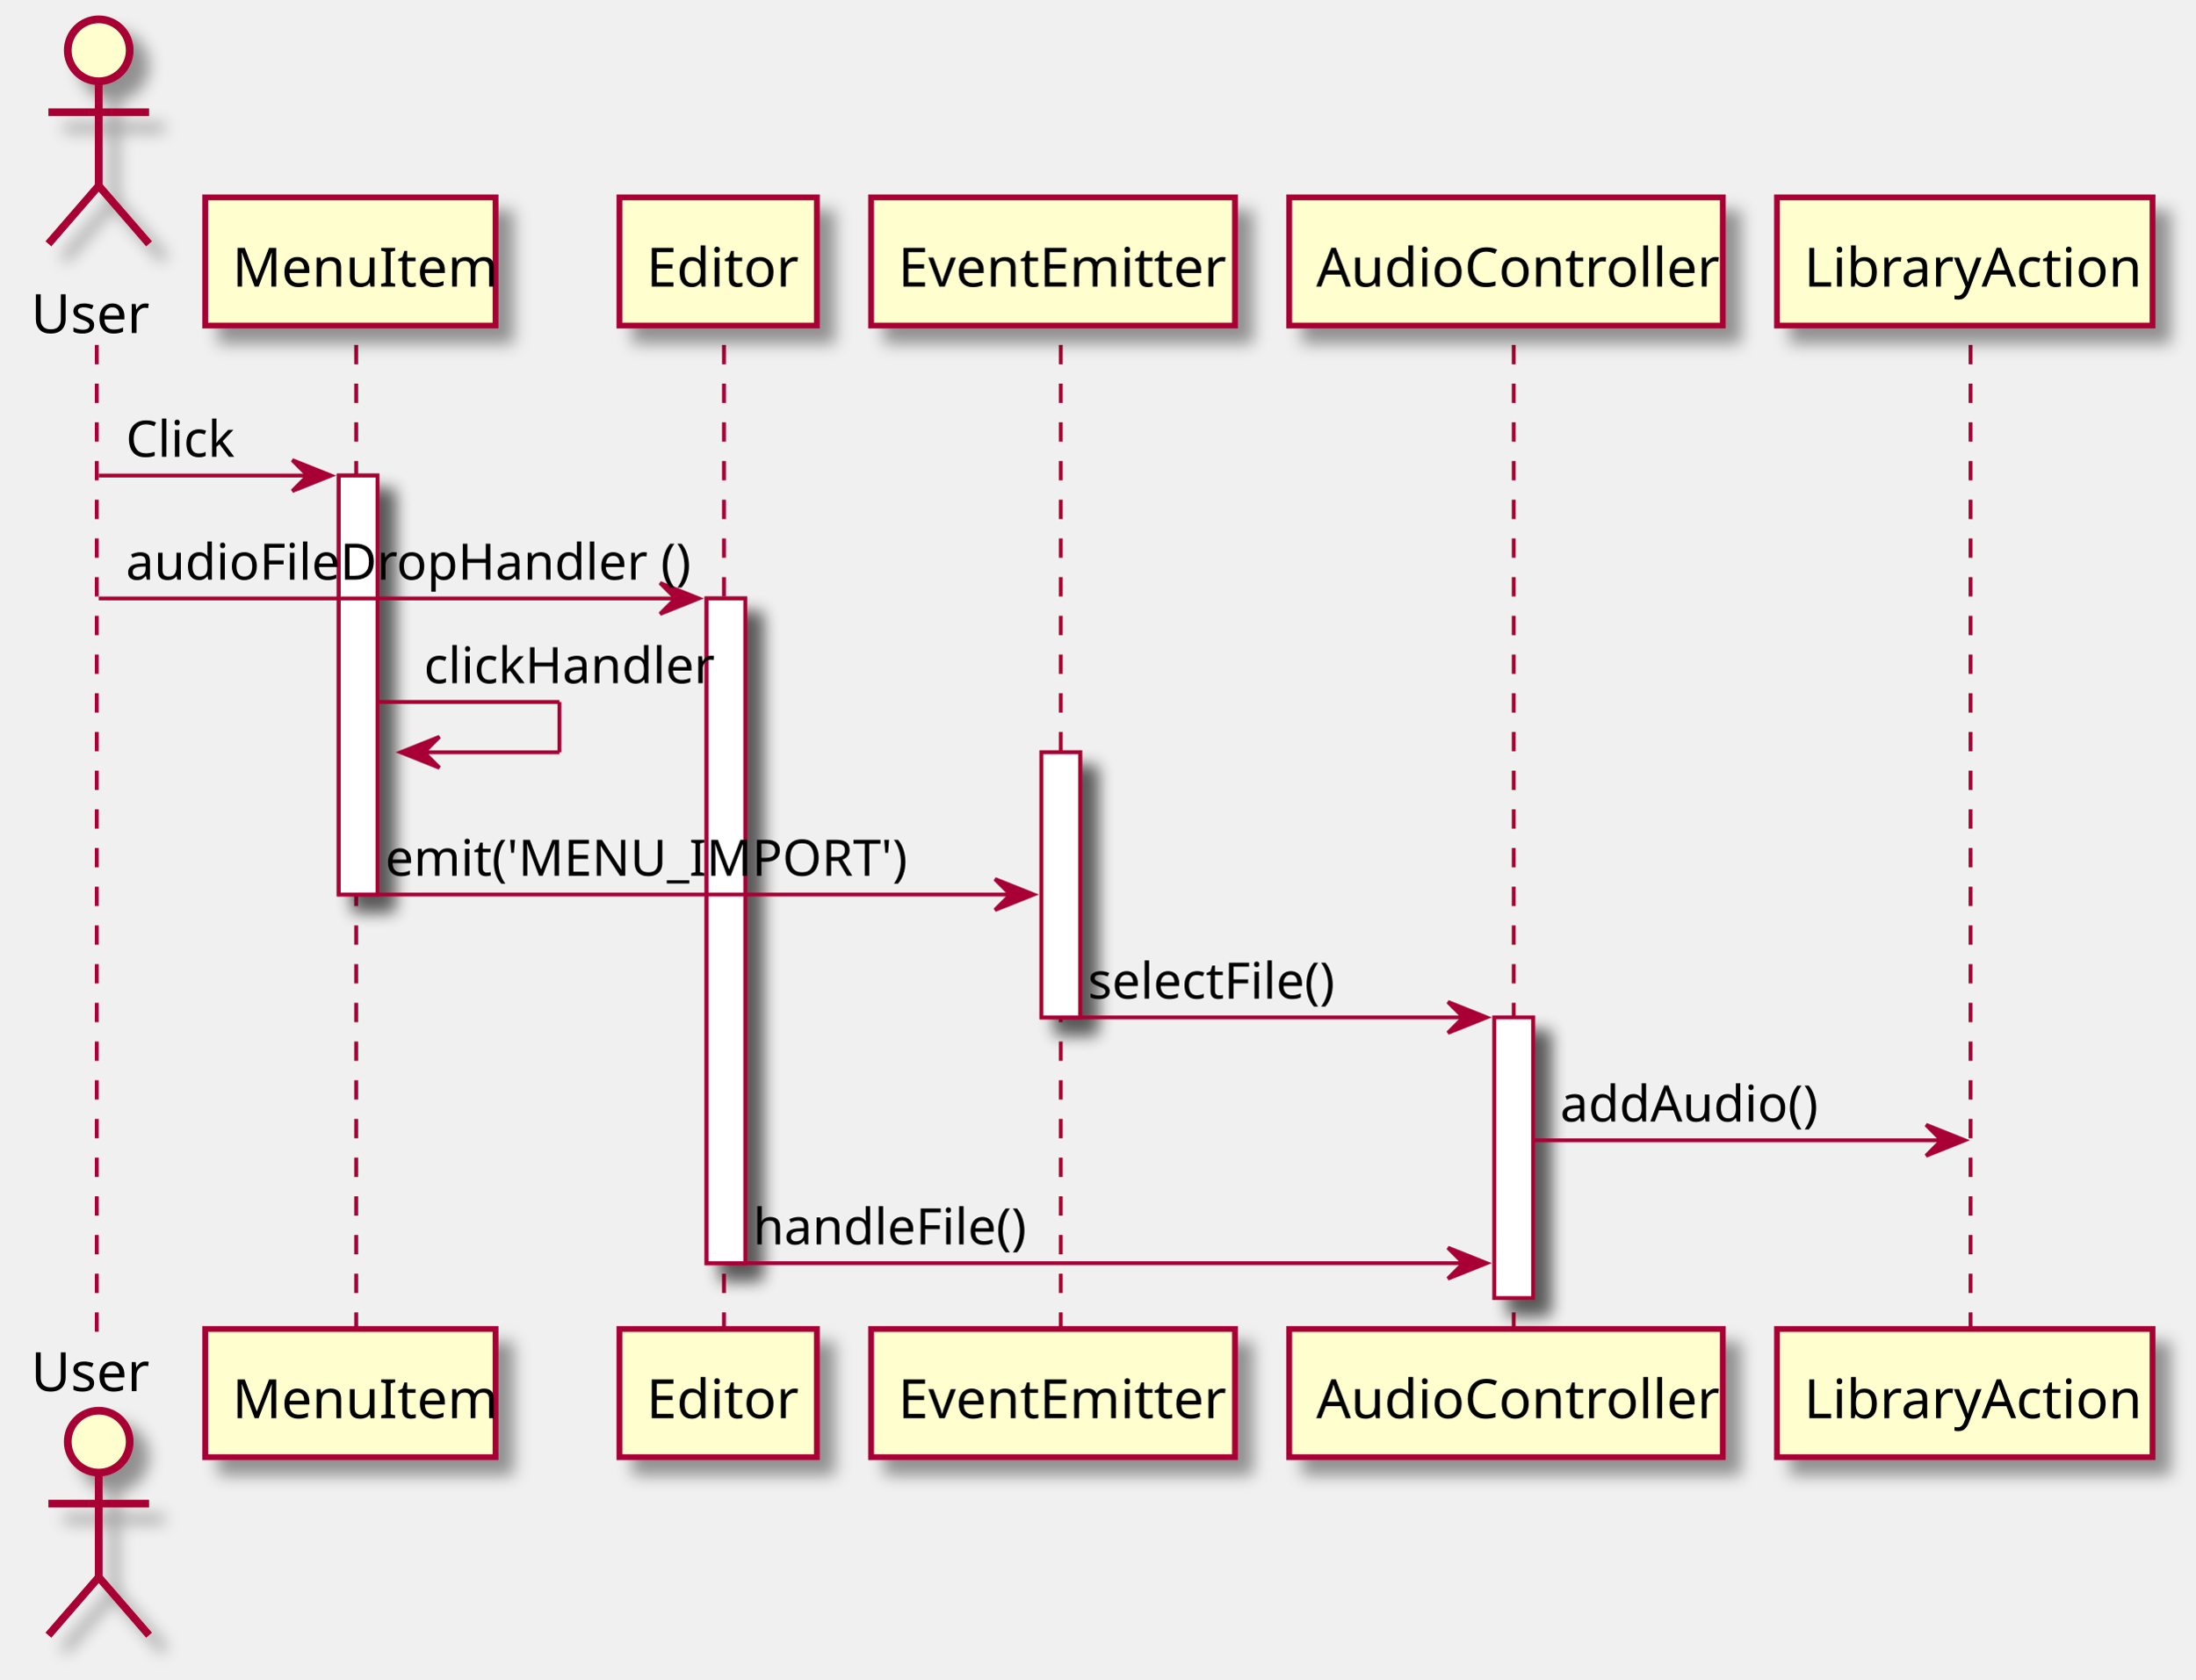
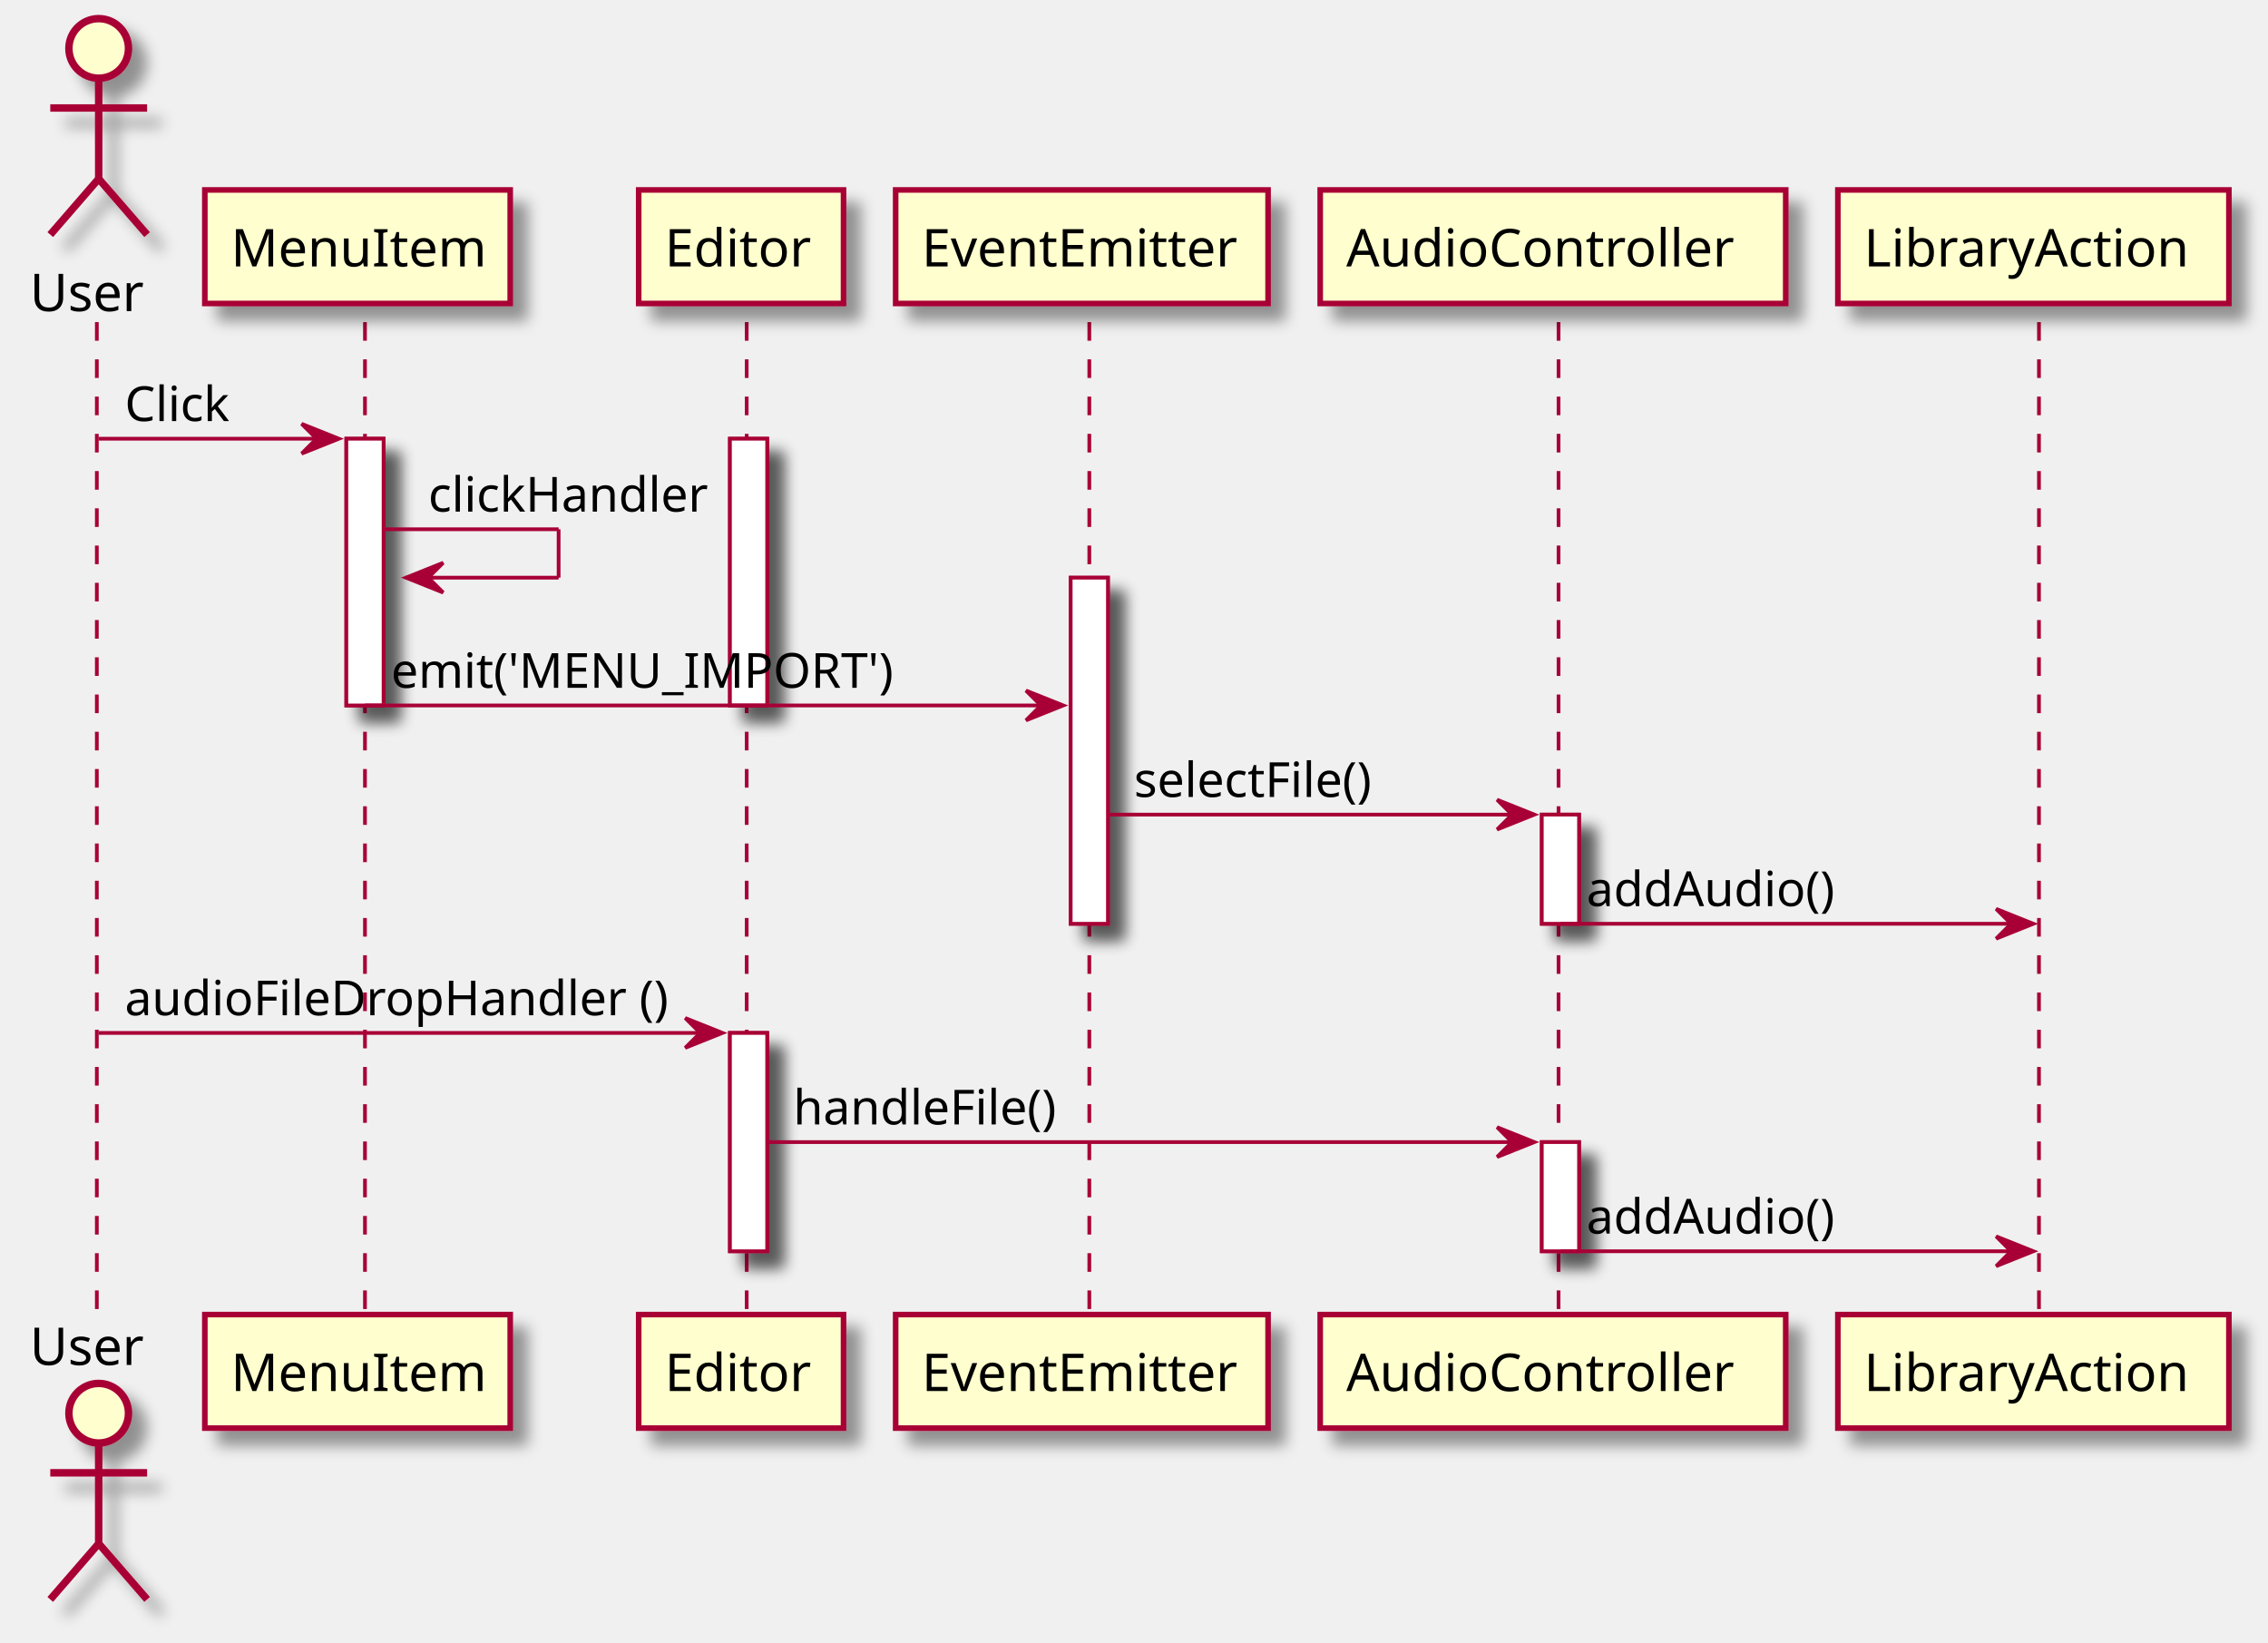
- <svg xmlns="http://www.w3.org/2000/svg" contentScriptType="application/ecmascript" contentStyleType="text/css" height="434px" preserveAspectRatio="none" style="width:567px;height:434px;" version="1.1" viewBox="0 0 567 434" width="567px" zoomAndPan="magnify">
+ <svg xmlns="http://www.w3.org/2000/svg" contentScriptType="application/ecmascript" contentStyleType="text/css" height="441px" preserveAspectRatio="none" style="width:609px;height:441px;" version="1.1" viewBox="0 0 609 441" width="609px" zoomAndPan="magnify">
  <defs>
-     <filter height="300%" id="fmbqx0skci90p" width="300%" x="-1" y="-1">
+     <filter height="300%" id="fqrybhy8ij8pd" width="300%" x="-1" y="-1">
      <feGaussianBlur result="blurOut" stdDeviation="2.0" />
      <feColorMatrix in="blurOut" result="blurOut2" type="matrix" values="0 0 0 0 0 0 0 0 0 0 0 0 0 0 0 0 0 0 .4 0" />
      <feOffset dx="4.0" dy="4.0" in="blurOut2" result="blurOut3" />
      <feBlend in="SourceGraphic" in2="blurOut3" mode="normal" />
    </filter>
  </defs>
  <g>
-     <rect fill="#FFFFFF" filter="url(#fmbqx0skci90p)" height="108.263" style="stroke: #A80036; stroke-width: 1.0;" width="10" x="87.5" y="122.874" />
-     <rect fill="#FFFFFF" filter="url(#fmbqx0skci90p)" height="171.772" style="stroke: #A80036; stroke-width: 1.0;" width="10" x="182.5" y="154.629" />
-     <rect fill="#FFFFFF" filter="url(#fmbqx0skci90p)" height="68.509" style="stroke: #A80036; stroke-width: 1.0;" width="10" x="269" y="194.383" />
-     <rect fill="#FFFFFF" filter="url(#fmbqx0skci90p)" height="72.509" style="stroke: #A80036; stroke-width: 1.0;" width="10" x="386" y="262.892" />
-     <line style="stroke: #A80036; stroke-width: 1.0; stroke-dasharray: 5.0,5.0;" x1="25" x2="25" y1="89.12" y2="344.401" />
-     <line style="stroke: #A80036; stroke-width: 1.0; stroke-dasharray: 5.0,5.0;" x1="92" x2="92" y1="89.12" y2="344.401" />
-     <line style="stroke: #A80036; stroke-width: 1.0; stroke-dasharray: 5.0,5.0;" x1="187" x2="187" y1="89.12" y2="344.401" />
-     <line style="stroke: #A80036; stroke-width: 1.0; stroke-dasharray: 5.0,5.0;" x1="274" x2="274" y1="89.12" y2="344.401" />
-     <line style="stroke: #A80036; stroke-width: 1.0; stroke-dasharray: 5.0,5.0;" x1="391" x2="391" y1="89.12" y2="344.401" />
-     <line style="stroke: #A80036; stroke-width: 1.0; stroke-dasharray: 5.0,5.0;" x1="509" x2="509" y1="89.12" y2="344.401" />
-     <text fill="#000000" font-family="sans-serif" font-size="14" lengthAdjust="spacingAndGlyphs" textLength="29" x="8" y="86.044">User</text>
-     <ellipse cx="25.5" cy="13" fill="#FEFECE" filter="url(#fmbqx0skci90p)" rx="8" ry="8" style="stroke: #A80036; stroke-width: 2.0;" />
-     <path d="M25.5,21 L25.5,48 M12.5,29 L38.5,29 M25.5,48 L12.5,63 M25.5,48 L38.5,63 " fill="none" filter="url(#fmbqx0skci90p)" style="stroke: #A80036; stroke-width: 2.0;" />
-     <text fill="#000000" font-family="sans-serif" font-size="14" lengthAdjust="spacingAndGlyphs" textLength="29" x="8" y="359.445">User</text>
-     <ellipse cx="25.5" cy="372.521" fill="#FEFECE" filter="url(#fmbqx0skci90p)" rx="8" ry="8" style="stroke: #A80036; stroke-width: 2.0;" />
-     <path d="M25.5,380.521 L25.5,407.521 M12.5,388.521 L38.5,388.521 M25.5,407.521 L12.5,422.521 M25.5,407.521 L38.5,422.521 " fill="none" filter="url(#fmbqx0skci90p)" style="stroke: #A80036; stroke-width: 2.0;" />
-     <rect fill="#FEFECE" filter="url(#fmbqx0skci90p)" height="33.12" style="stroke: #A80036; stroke-width: 1.5;" width="75" x="53" y="51" />
-     <text fill="#000000" font-family="sans-serif" font-size="14" lengthAdjust="spacingAndGlyphs" textLength="61" x="60" y="74.044">MenuItem</text>
-     <rect fill="#FEFECE" filter="url(#fmbqx0skci90p)" height="33.12" style="stroke: #A80036; stroke-width: 1.5;" width="75" x="53" y="343.401" />
-     <text fill="#000000" font-family="sans-serif" font-size="14" lengthAdjust="spacingAndGlyphs" textLength="61" x="60" y="366.445">MenuItem</text>
-     <rect fill="#FEFECE" filter="url(#fmbqx0skci90p)" height="33.12" style="stroke: #A80036; stroke-width: 1.5;" width="51" x="160" y="51" />
-     <text fill="#000000" font-family="sans-serif" font-size="14" lengthAdjust="spacingAndGlyphs" textLength="37" x="167" y="74.044">Editor</text>
-     <rect fill="#FEFECE" filter="url(#fmbqx0skci90p)" height="33.12" style="stroke: #A80036; stroke-width: 1.5;" width="51" x="160" y="343.401" />
-     <text fill="#000000" font-family="sans-serif" font-size="14" lengthAdjust="spacingAndGlyphs" textLength="37" x="167" y="366.445">Editor</text>
-     <rect fill="#FEFECE" filter="url(#fmbqx0skci90p)" height="33.12" style="stroke: #A80036; stroke-width: 1.5;" width="94" x="225" y="51" />
-     <text fill="#000000" font-family="sans-serif" font-size="14" lengthAdjust="spacingAndGlyphs" textLength="80" x="232" y="74.044">EventEmitter</text>
-     <rect fill="#FEFECE" filter="url(#fmbqx0skci90p)" height="33.12" style="stroke: #A80036; stroke-width: 1.5;" width="94" x="225" y="343.401" />
-     <text fill="#000000" font-family="sans-serif" font-size="14" lengthAdjust="spacingAndGlyphs" textLength="80" x="232" y="366.445">EventEmitter</text>
-     <rect fill="#FEFECE" filter="url(#fmbqx0skci90p)" height="33.12" style="stroke: #A80036; stroke-width: 1.5;" width="112" x="333" y="51" />
-     <text fill="#000000" font-family="sans-serif" font-size="14" lengthAdjust="spacingAndGlyphs" textLength="98" x="340" y="74.044">AudioController</text>
-     <rect fill="#FEFECE" filter="url(#fmbqx0skci90p)" height="33.12" style="stroke: #A80036; stroke-width: 1.5;" width="112" x="333" y="343.401" />
-     <text fill="#000000" font-family="sans-serif" font-size="14" lengthAdjust="spacingAndGlyphs" textLength="98" x="340" y="366.445">AudioController</text>
-     <rect fill="#FEFECE" filter="url(#fmbqx0skci90p)" height="33.12" style="stroke: #A80036; stroke-width: 1.5;" width="97" x="459" y="51" />
-     <text fill="#000000" font-family="sans-serif" font-size="14" lengthAdjust="spacingAndGlyphs" textLength="83" x="466" y="74.044">LibraryAction</text>
-     <rect fill="#FEFECE" filter="url(#fmbqx0skci90p)" height="33.12" style="stroke: #A80036; stroke-width: 1.5;" width="97" x="459" y="343.401" />
-     <text fill="#000000" font-family="sans-serif" font-size="14" lengthAdjust="spacingAndGlyphs" textLength="83" x="466" y="366.445">LibraryAction</text>
-     <rect fill="#FFFFFF" filter="url(#fmbqx0skci90p)" height="108.263" style="stroke: #A80036; stroke-width: 1.0;" width="10" x="87.5" y="122.874" />
-     <rect fill="#FFFFFF" filter="url(#fmbqx0skci90p)" height="171.772" style="stroke: #A80036; stroke-width: 1.0;" width="10" x="182.5" y="154.629" />
-     <rect fill="#FFFFFF" filter="url(#fmbqx0skci90p)" height="68.509" style="stroke: #A80036; stroke-width: 1.0;" width="10" x="269" y="194.383" />
-     <rect fill="#FFFFFF" filter="url(#fmbqx0skci90p)" height="72.509" style="stroke: #A80036; stroke-width: 1.0;" width="10" x="386" y="262.892" />
-     <polygon fill="#A80036" points="75.5,118.874,85.5,122.874,75.5,126.874,79.5,122.874" style="stroke: #A80036; stroke-width: 1.0;" />
-     <line style="stroke: #A80036; stroke-width: 1.0;" x1="25.5" x2="81.5" y1="122.874" y2="122.874" />
-     <text fill="#000000" font-family="sans-serif" font-size="13" lengthAdjust="spacingAndGlyphs" textLength="29" x="32.5" y="118.018">Click</text>
-     <polygon fill="#A80036" points="170.5,150.629,180.5,154.629,170.5,158.629,174.5,154.629" style="stroke: #A80036; stroke-width: 1.0;" />
-     <line style="stroke: #A80036; stroke-width: 1.0;" x1="25.5" x2="176.5" y1="154.629" y2="154.629" />
-     <text fill="#000000" font-family="sans-serif" font-size="13" lengthAdjust="spacingAndGlyphs" textLength="135" x="32.5" y="149.773">audioFileDropHandler ()</text>
-     <line style="stroke: #A80036; stroke-width: 1.0;" x1="97.5" x2="144.5" y1="181.383" y2="181.383" />
-     <line style="stroke: #A80036; stroke-width: 1.0;" x1="144.5" x2="144.5" y1="181.383" y2="194.383" />
-     <line style="stroke: #A80036; stroke-width: 1.0;" x1="103.5" x2="144.5" y1="194.383" y2="194.383" />
-     <polygon fill="#A80036" points="113.5,190.383,103.5,194.383,113.5,198.383,109.5,194.383" style="stroke: #A80036; stroke-width: 1.0;" />
-     <text fill="#000000" font-family="sans-serif" font-size="13" lengthAdjust="spacingAndGlyphs" textLength="71" x="109.5" y="176.527">clickHandler</text>
-     <polygon fill="#A80036" points="257,227.138,267,231.138,257,235.138,261,231.138" style="stroke: #A80036; stroke-width: 1.0;" />
-     <line style="stroke: #A80036; stroke-width: 1.0;" x1="92.5" x2="263" y1="231.138" y2="231.138" />
-     <text fill="#000000" font-family="sans-serif" font-size="13" lengthAdjust="spacingAndGlyphs" textLength="131" x="99.5" y="226.281">emit('MENU_IMPORT')</text>
-     <polygon fill="#A80036" points="374,258.892,384,262.892,374,266.892,378,262.892" style="stroke: #A80036; stroke-width: 1.0;" />
-     <line style="stroke: #A80036; stroke-width: 1.0;" x1="274" x2="380" y1="262.892" y2="262.892" />
-     <text fill="#000000" font-family="sans-serif" font-size="13" lengthAdjust="spacingAndGlyphs" textLength="64" x="281" y="258.036">selectFile()</text>
-     <polygon fill="#A80036" points="497.5,290.647,507.5,294.647,497.5,298.647,501.5,294.647" style="stroke: #A80036; stroke-width: 1.0;" />
-     <line style="stroke: #A80036; stroke-width: 1.0;" x1="396" x2="503.5" y1="294.647" y2="294.647" />
-     <text fill="#000000" font-family="sans-serif" font-size="13" lengthAdjust="spacingAndGlyphs" textLength="62" x="403" y="289.79">addAudio()</text>
-     <polygon fill="#A80036" points="374,322.401,384,326.401,374,330.401,378,326.401" style="stroke: #A80036; stroke-width: 1.0;" />
-     <line style="stroke: #A80036; stroke-width: 1.0;" x1="187.5" x2="380" y1="326.401" y2="326.401" />
-     <text fill="#000000" font-family="sans-serif" font-size="13" lengthAdjust="spacingAndGlyphs" textLength="67" x="194.5" y="321.544">handleFile()</text>
+     <rect fill="#FFFFFF" filter="url(#fqrybhy8ij8pd)" height="71.621" style="stroke: #A80036; stroke-width: 1.0;" width="10" x="93" y="117.799" />
+     <rect fill="#FFFFFF" filter="url(#fqrybhy8ij8pd)" height="71.621" style="stroke: #A80036; stroke-width: 1.0;" width="10" x="196" y="117.799" />
+     <rect fill="#FFFFFF" filter="url(#fqrybhy8ij8pd)" height="58.621" style="stroke: #A80036; stroke-width: 1.0;" width="10" x="196" y="277.352" />
+     <rect fill="#FFFFFF" filter="url(#fqrybhy8ij8pd)" height="92.932" style="stroke: #A80036; stroke-width: 1.0;" width="10" x="287.5" y="155.109" />
+     <rect fill="#FFFFFF" filter="url(#fqrybhy8ij8pd)" height="29.311" style="stroke: #A80036; stroke-width: 1.0;" width="10" x="414" y="218.731" />
+     <rect fill="#FFFFFF" filter="url(#fqrybhy8ij8pd)" height="29.311" style="stroke: #A80036; stroke-width: 1.0;" width="10" x="414" y="306.662" />
+     <line style="stroke: #A80036; stroke-width: 1.0; stroke-dasharray: 5.0,5.0;" x1="26" x2="26" y1="86.488" y2="353.973" />
+     <line style="stroke: #A80036; stroke-width: 1.0; stroke-dasharray: 5.0,5.0;" x1="98" x2="98" y1="86.488" y2="353.973" />
+     <line style="stroke: #A80036; stroke-width: 1.0; stroke-dasharray: 5.0,5.0;" x1="200.5" x2="200.5" y1="86.488" y2="353.973" />
+     <line style="stroke: #A80036; stroke-width: 1.0; stroke-dasharray: 5.0,5.0;" x1="292.5" x2="292.5" y1="86.488" y2="353.973" />
+     <line style="stroke: #A80036; stroke-width: 1.0; stroke-dasharray: 5.0,5.0;" x1="418.5" x2="418.5" y1="86.488" y2="353.973" />
+     <line style="stroke: #A80036; stroke-width: 1.0; stroke-dasharray: 5.0,5.0;" x1="547.5" x2="547.5" y1="86.488" y2="353.973" />
+     <text fill="#000000" font-family="sans-serif" font-size="14" lengthAdjust="spacingAndGlyphs" textLength="31" x="8" y="83.535">User</text>
+     <ellipse cx="26.5" cy="13" fill="#FEFECE" filter="url(#fqrybhy8ij8pd)" rx="8" ry="8" style="stroke: #A80036; stroke-width: 2.0;" />
+     <path d="M26.5,21 L26.5,48 M13.5,29 L39.5,29 M26.5,48 L13.5,63 M26.5,48 L39.5,63 " fill="none" filter="url(#fqrybhy8ij8pd)" style="stroke: #A80036; stroke-width: 2.0;" />
+     <text fill="#000000" font-family="sans-serif" font-size="14" lengthAdjust="spacingAndGlyphs" textLength="31" x="8" y="366.508">User</text>
+     <ellipse cx="26.5" cy="379.461" fill="#FEFECE" filter="url(#fqrybhy8ij8pd)" rx="8" ry="8" style="stroke: #A80036; stroke-width: 2.0;" />
+     <path d="M26.5,387.461 L26.5,414.461 M13.5,395.461 L39.5,395.461 M26.5,414.461 L13.5,429.461 M26.5,414.461 L39.5,429.461 " fill="none" filter="url(#fqrybhy8ij8pd)" style="stroke: #A80036; stroke-width: 2.0;" />
+     <rect fill="#FEFECE" filter="url(#fqrybhy8ij8pd)" height="30.488" style="stroke: #A80036; stroke-width: 1.5;" width="82" x="55" y="51" />
+     <text fill="#000000" font-family="sans-serif" font-size="14" lengthAdjust="spacingAndGlyphs" textLength="68" x="62" y="71.535">MenuItem</text>
+     <rect fill="#FEFECE" filter="url(#fqrybhy8ij8pd)" height="30.488" style="stroke: #A80036; stroke-width: 1.5;" width="82" x="55" y="352.973" />
+     <text fill="#000000" font-family="sans-serif" font-size="14" lengthAdjust="spacingAndGlyphs" textLength="68" x="62" y="373.508">MenuItem</text>
+     <rect fill="#FEFECE" filter="url(#fqrybhy8ij8pd)" height="30.488" style="stroke: #A80036; stroke-width: 1.5;" width="55" x="171.5" y="51" />
+     <text fill="#000000" font-family="sans-serif" font-size="14" lengthAdjust="spacingAndGlyphs" textLength="41" x="178.5" y="71.535">Editor</text>
+     <rect fill="#FEFECE" filter="url(#fqrybhy8ij8pd)" height="30.488" style="stroke: #A80036; stroke-width: 1.5;" width="55" x="171.5" y="352.973" />
+     <text fill="#000000" font-family="sans-serif" font-size="14" lengthAdjust="spacingAndGlyphs" textLength="41" x="178.5" y="373.508">Editor</text>
+     <rect fill="#FEFECE" filter="url(#fqrybhy8ij8pd)" height="30.488" style="stroke: #A80036; stroke-width: 1.5;" width="100" x="240.5" y="51" />
+     <text fill="#000000" font-family="sans-serif" font-size="14" lengthAdjust="spacingAndGlyphs" textLength="86" x="247.5" y="71.535">EventEmitter</text>
+     <rect fill="#FEFECE" filter="url(#fqrybhy8ij8pd)" height="30.488" style="stroke: #A80036; stroke-width: 1.5;" width="100" x="240.5" y="352.973" />
+     <text fill="#000000" font-family="sans-serif" font-size="14" lengthAdjust="spacingAndGlyphs" textLength="86" x="247.5" y="373.508">EventEmitter</text>
+     <rect fill="#FEFECE" filter="url(#fqrybhy8ij8pd)" height="30.488" style="stroke: #A80036; stroke-width: 1.5;" width="125" x="354.5" y="51" />
+     <text fill="#000000" font-family="sans-serif" font-size="14" lengthAdjust="spacingAndGlyphs" textLength="111" x="361.5" y="71.535">AudioController</text>
+     <rect fill="#FEFECE" filter="url(#fqrybhy8ij8pd)" height="30.488" style="stroke: #A80036; stroke-width: 1.5;" width="125" x="354.5" y="352.973" />
+     <text fill="#000000" font-family="sans-serif" font-size="14" lengthAdjust="spacingAndGlyphs" textLength="111" x="361.5" y="373.508">AudioController</text>
+     <rect fill="#FEFECE" filter="url(#fqrybhy8ij8pd)" height="30.488" style="stroke: #A80036; stroke-width: 1.5;" width="105" x="493.5" y="51" />
+     <text fill="#000000" font-family="sans-serif" font-size="14" lengthAdjust="spacingAndGlyphs" textLength="91" x="500.5" y="71.535">LibraryAction</text>
+     <rect fill="#FEFECE" filter="url(#fqrybhy8ij8pd)" height="30.488" style="stroke: #A80036; stroke-width: 1.5;" width="105" x="493.5" y="352.973" />
+     <text fill="#000000" font-family="sans-serif" font-size="14" lengthAdjust="spacingAndGlyphs" textLength="91" x="500.5" y="373.508">LibraryAction</text>
+     <rect fill="#FFFFFF" filter="url(#fqrybhy8ij8pd)" height="71.621" style="stroke: #A80036; stroke-width: 1.0;" width="10" x="93" y="117.799" />
+     <rect fill="#FFFFFF" filter="url(#fqrybhy8ij8pd)" height="71.621" style="stroke: #A80036; stroke-width: 1.0;" width="10" x="196" y="117.799" />
+     <rect fill="#FFFFFF" filter="url(#fqrybhy8ij8pd)" height="58.621" style="stroke: #A80036; stroke-width: 1.0;" width="10" x="196" y="277.352" />
+     <rect fill="#FFFFFF" filter="url(#fqrybhy8ij8pd)" height="92.932" style="stroke: #A80036; stroke-width: 1.0;" width="10" x="287.5" y="155.109" />
+     <rect fill="#FFFFFF" filter="url(#fqrybhy8ij8pd)" height="29.311" style="stroke: #A80036; stroke-width: 1.0;" width="10" x="414" y="218.731" />
+     <rect fill="#FFFFFF" filter="url(#fqrybhy8ij8pd)" height="29.311" style="stroke: #A80036; stroke-width: 1.0;" width="10" x="414" y="306.662" />
+     <polygon fill="#A80036" points="81,113.799,91,117.799,81,121.799,85,117.799" style="stroke: #A80036; stroke-width: 1.0;" />
+     <line style="stroke: #A80036; stroke-width: 1.0;" x1="26.5" x2="87" y1="117.799" y2="117.799" />
+     <text fill="#000000" font-family="sans-serif" font-size="13" lengthAdjust="spacingAndGlyphs" textLength="32" x="33.5" y="113.057">Click</text>
+     <line style="stroke: #A80036; stroke-width: 1.0;" x1="103" x2="150" y1="142.109" y2="142.109" />
+     <line style="stroke: #A80036; stroke-width: 1.0;" x1="150" x2="150" y1="142.109" y2="155.109" />
+     <line style="stroke: #A80036; stroke-width: 1.0;" x1="109" x2="150" y1="155.109" y2="155.109" />
+     <polygon fill="#A80036" points="119,151.109,109,155.109,119,159.109,115,155.109" style="stroke: #A80036; stroke-width: 1.0;" />
+     <text fill="#000000" font-family="sans-serif" font-size="13" lengthAdjust="spacingAndGlyphs" textLength="79" x="115" y="137.367">clickHandler</text>
+     <polygon fill="#A80036" points="275.5,185.42,285.5,189.42,275.5,193.42,279.5,189.42" style="stroke: #A80036; stroke-width: 1.0;" />
+     <line style="stroke: #A80036; stroke-width: 1.0;" x1="98" x2="281.5" y1="189.42" y2="189.42" />
+     <text fill="#000000" font-family="sans-serif" font-size="13" lengthAdjust="spacingAndGlyphs" textLength="134" x="105" y="184.678">emit('MENU_IMPORT')</text>
+     <polygon fill="#A80036" points="402,214.731,412,218.731,402,222.731,406,218.731" style="stroke: #A80036; stroke-width: 1.0;" />
+     <line style="stroke: #A80036; stroke-width: 1.0;" x1="297.5" x2="408" y1="218.731" y2="218.731" />
+     <text fill="#000000" font-family="sans-serif" font-size="13" lengthAdjust="spacingAndGlyphs" textLength="67" x="304.5" y="213.988">selectFile()</text>
+     <polygon fill="#A80036" points="536,244.041,546,248.041,536,252.041,540,248.041" style="stroke: #A80036; stroke-width: 1.0;" />
+     <line style="stroke: #A80036; stroke-width: 1.0;" x1="419" x2="542" y1="248.041" y2="248.041" />
+     <text fill="#000000" font-family="sans-serif" font-size="13" lengthAdjust="spacingAndGlyphs" textLength="68" x="426" y="243.299">addAudio()</text>
+     <polygon fill="#A80036" points="184,273.352,194,277.352,184,281.352,188,277.352" style="stroke: #A80036; stroke-width: 1.0;" />
+     <line style="stroke: #A80036; stroke-width: 1.0;" x1="26.5" x2="190" y1="277.352" y2="277.352" />
+     <text fill="#000000" font-family="sans-serif" font-size="13" lengthAdjust="spacingAndGlyphs" textLength="149" x="33.5" y="272.609">audioFileDropHandler ()</text>
+     <polygon fill="#A80036" points="402,302.662,412,306.662,402,310.662,406,306.662" style="stroke: #A80036; stroke-width: 1.0;" />
+     <line style="stroke: #A80036; stroke-width: 1.0;" x1="206" x2="408" y1="306.662" y2="306.662" />
+     <text fill="#000000" font-family="sans-serif" font-size="13" lengthAdjust="spacingAndGlyphs" textLength="72" x="213" y="301.92">handleFile()</text>
+     <polygon fill="#A80036" points="536,331.973,546,335.973,536,339.973,540,335.973" style="stroke: #A80036; stroke-width: 1.0;" />
+     <line style="stroke: #A80036; stroke-width: 1.0;" x1="419" x2="542" y1="335.973" y2="335.973" />
+     <text fill="#000000" font-family="sans-serif" font-size="13" lengthAdjust="spacingAndGlyphs" textLength="68" x="426" y="331.231">addAudio()</text>
  </g>
</svg>
